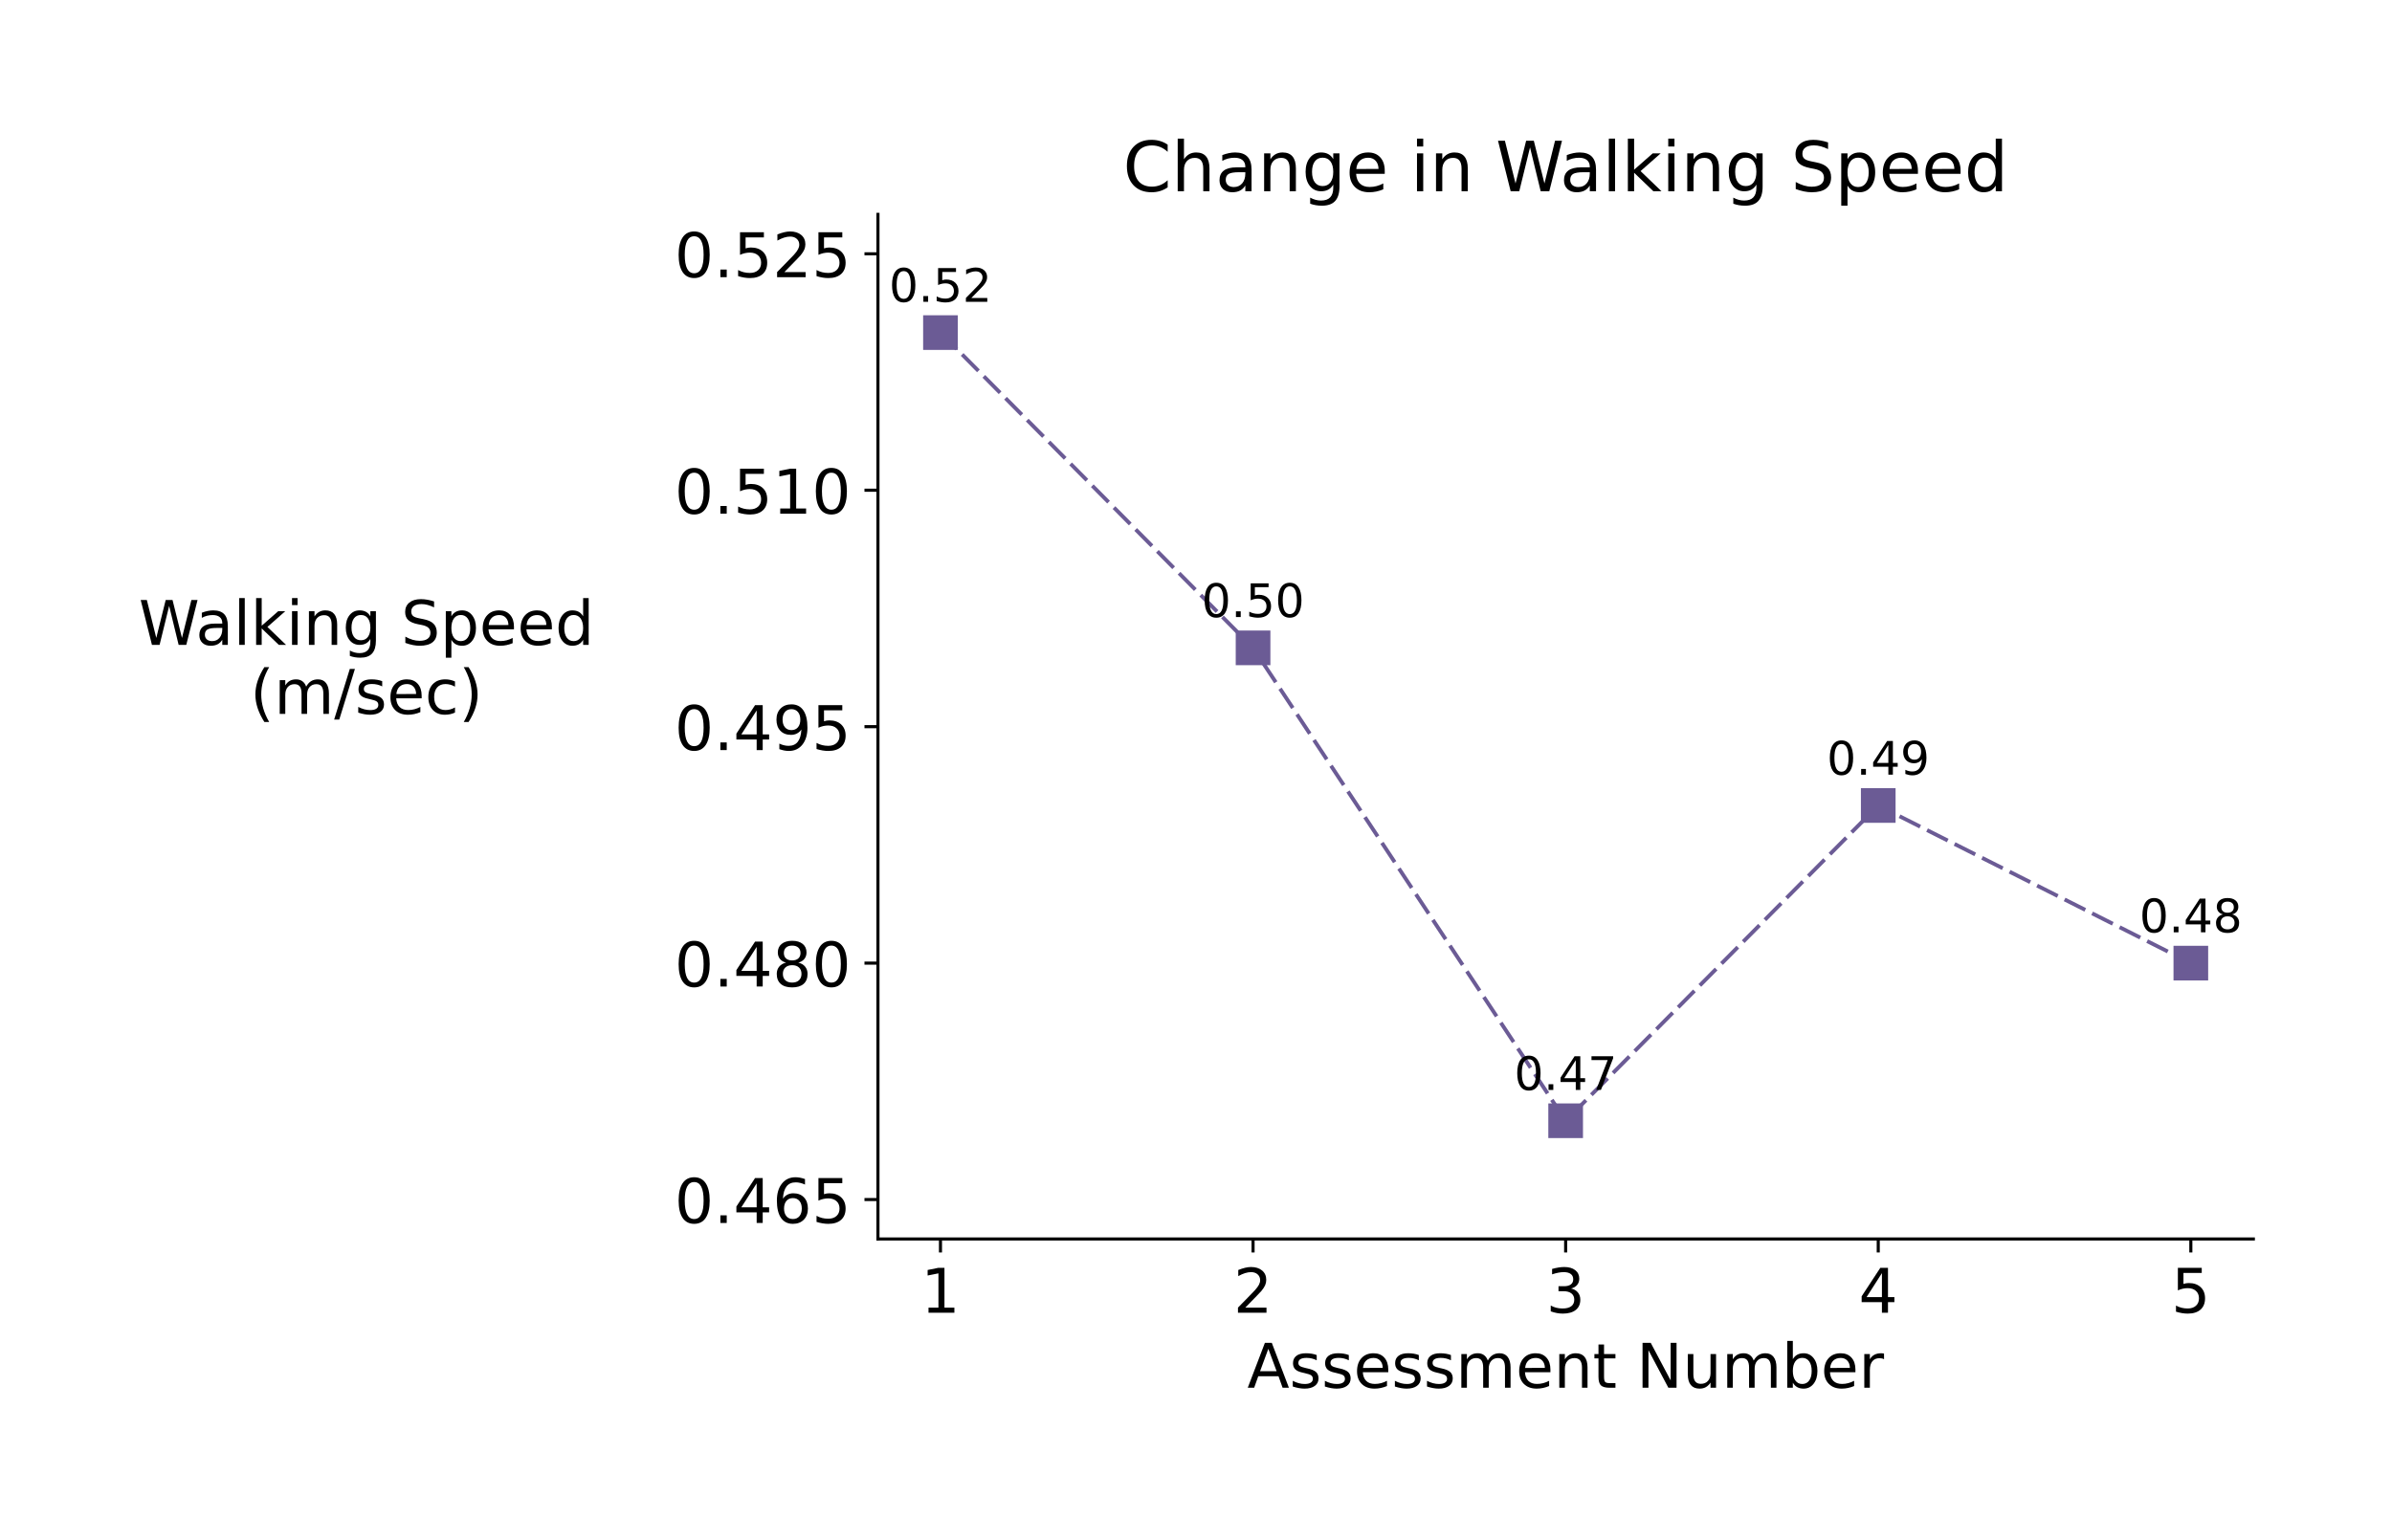
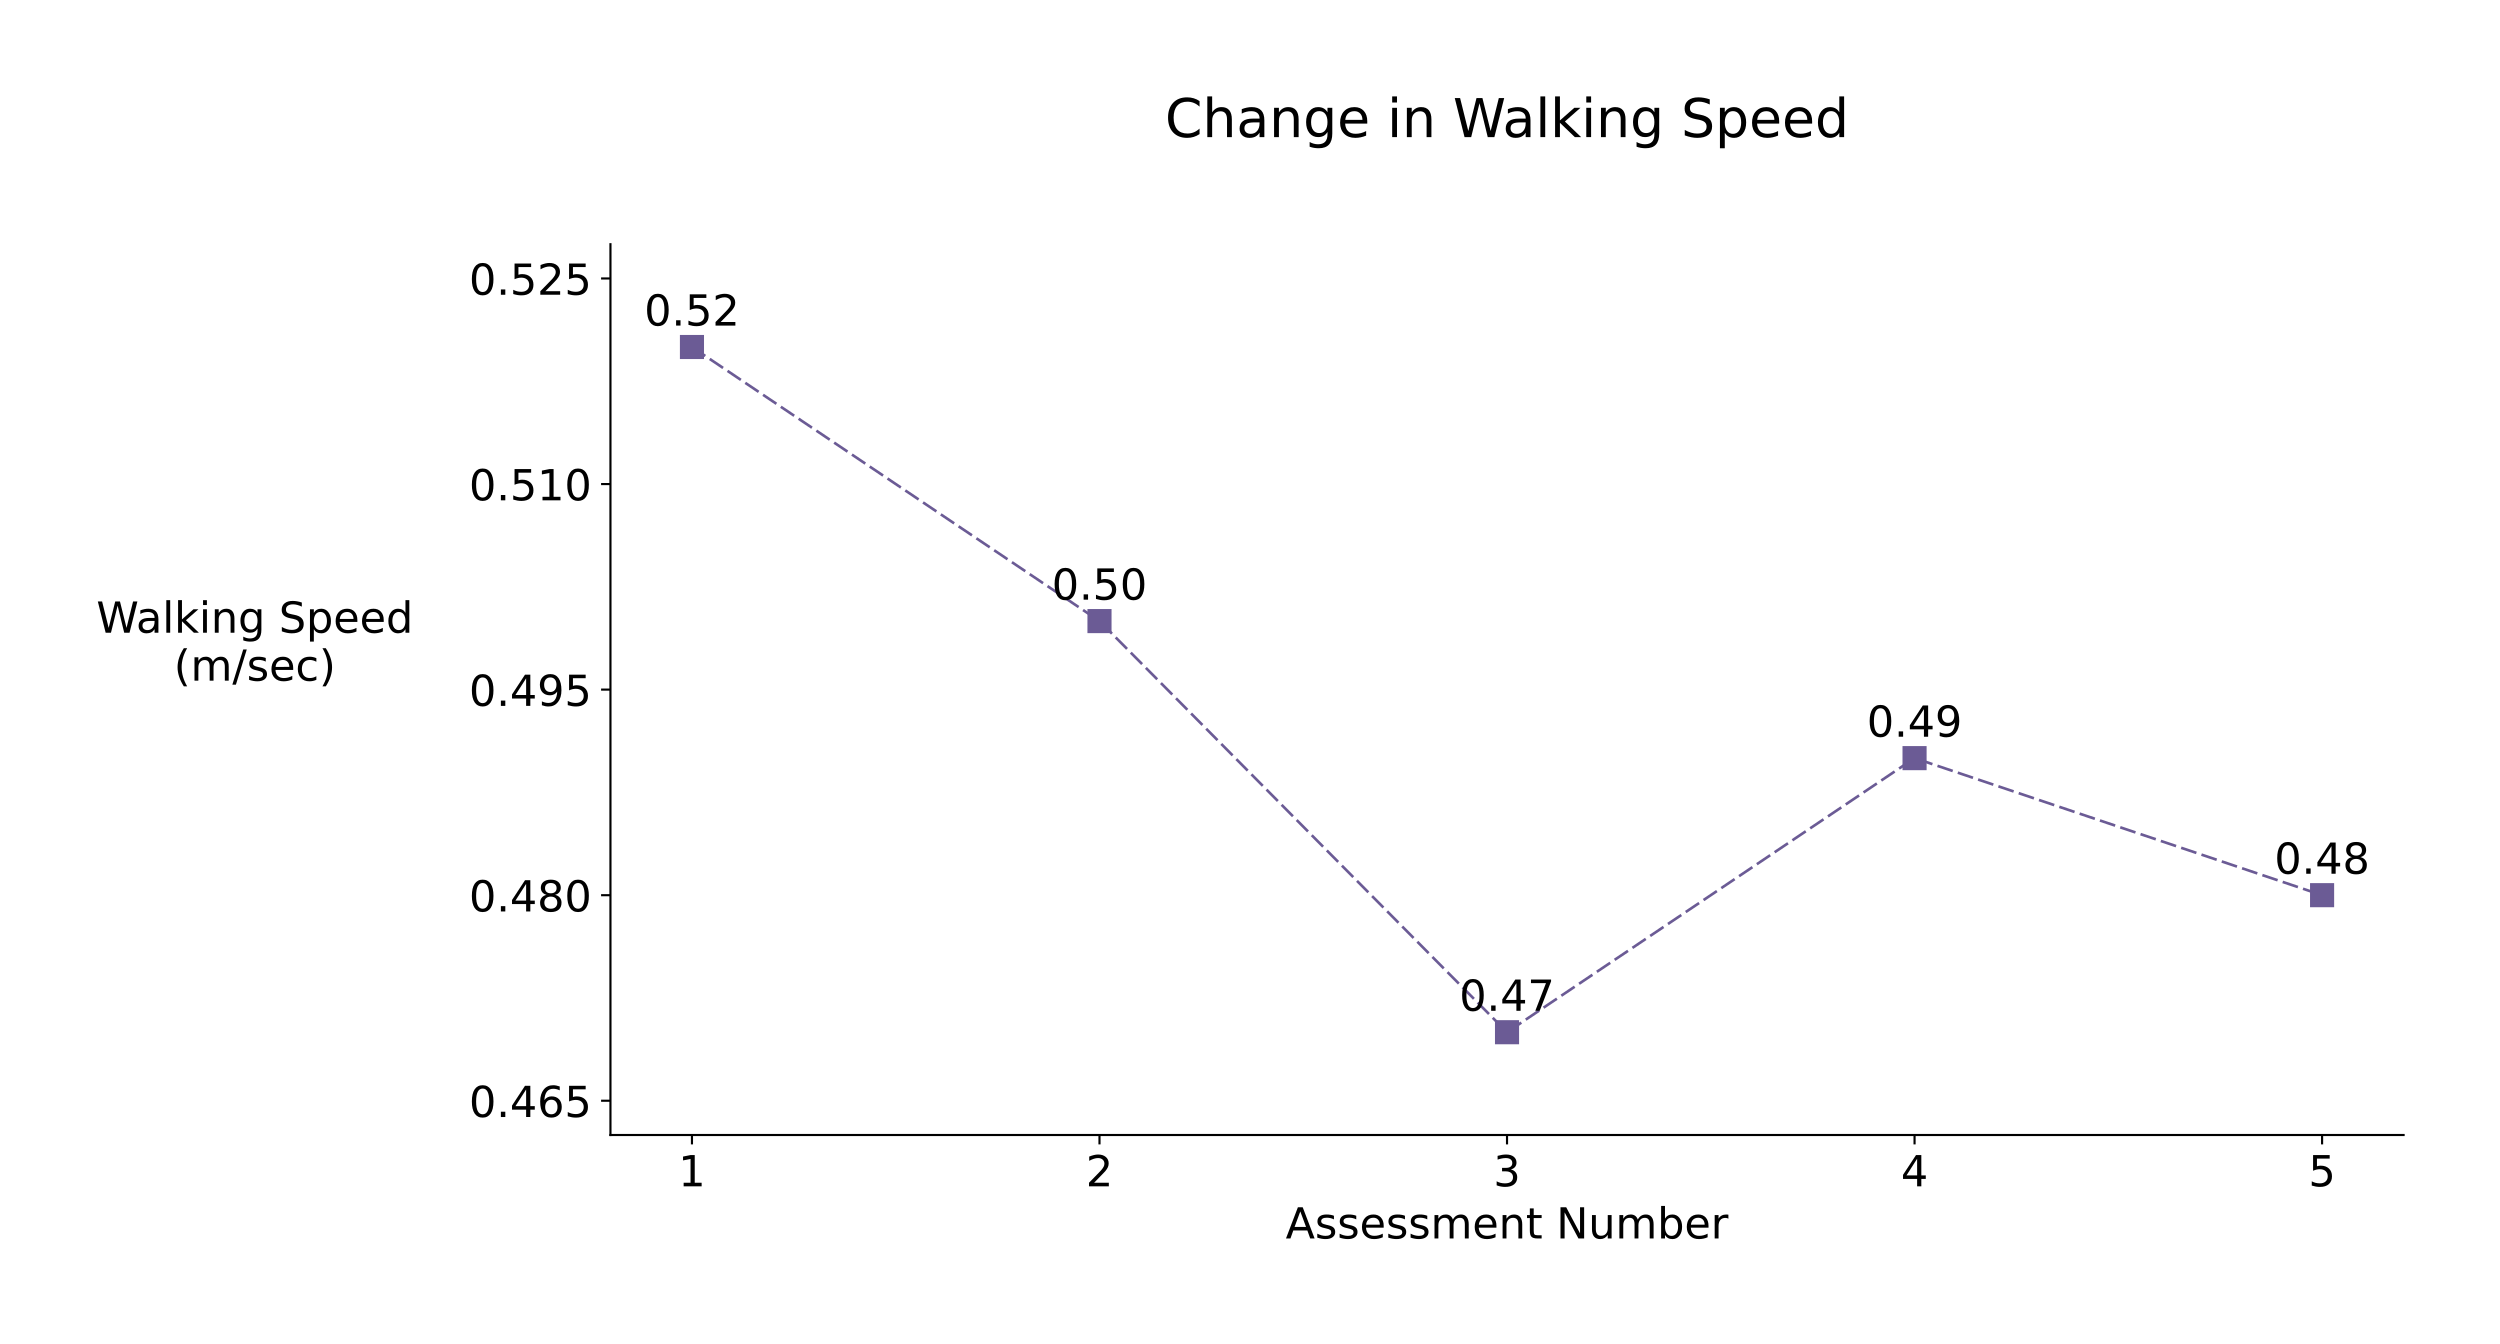
- <svg xmlns="http://www.w3.org/2000/svg" xmlns:xlink="http://www.w3.org/1999/xlink" width="621.077pt" height="399.759pt" viewBox="0 0 621.077 399.759" version="1.1">
+ <svg xmlns="http://www.w3.org/2000/svg" xmlns:xlink="http://www.w3.org/1999/xlink" width="933.558pt" height="501.807pt" viewBox="0 0 933.558 501.807" version="1.1">
  <defs>
    <style type="text/css">*{stroke-linejoin: round; stroke-linecap: butt}</style>
  </defs>
  <g id="figure_1">
    <g id="patch_1">
-       <path d="M -0 399.759  L 621.077 399.759  L 621.077 0  L -0 0  L -0 399.759  z " style="fill: none" />
+       <path d="M 0 501.807  L 933.558 501.807  L 933.558 -0  L 0 -0  L 0 501.807  z " style="fill: none" />
    </g>
    <g id="axes_1">
      <g id="patch_2">
-         <path d="M 227.958 321.789  L 585.077 321.789  L 585.077 55.677  L 227.958 55.677  L 227.958 321.789  z " style="fill: none" />
+         <path d="M 227.958 423.837  L 897.558 423.837  L 897.558 91.197  L 227.958 91.197  L 227.958 423.837  z " style="fill: none" />
      </g>
      <g id="matplotlib.axis_1">
        <g id="xtick_1">
          <g id="line2d_1">
            <defs>
-               <path id="mf18d18cca6" d="M 0 0  L 0 3.5  " style="stroke: #000000; stroke-width: 0.8" />
-             </defs>
-             <g>
-               <use xlink:href="#mf18d18cca6" x="244.19" y="321.789" style="stroke: #000000; stroke-width: 0.8" />
+               <path id="m9f3b0f07a7" d="M 0 0  L 0 3.5  " style="stroke: #000000; stroke-width: 0.8" />
+             </defs>
+             <g>
+               <use xlink:href="#m9f3b0f07a7" x="258.394" y="423.837" style="stroke: #000000; stroke-width: 0.8" />
            </g>
          </g>
          <g id="text_1">
-             <g transform="translate(239.1002 340.9467) scale(0.16 -0.16)">
+             <g transform="translate(253.3039 442.9944) scale(0.16 -0.16)">
              <defs>
                <path id="DejaVuSans-31" d="M 794 531  L 1825 531  L 1825 4091  L 703 3866  L 703 4441  L 1819 4666  L 2450 4666  L 2450 531  L 3481 531  L 3481 0  L 794 0  L 794 531  z " transform="scale(0.015625)" />
              </defs>
              <use xlink:href="#DejaVuSans-31" />
            </g>
          </g>
        </g>
        <g id="xtick_2">
          <g id="line2d_2">
            <g>
-               <use xlink:href="#mf18d18cca6" x="325.354" y="321.789" style="stroke: #000000; stroke-width: 0.8" />
+               <use xlink:href="#m9f3b0f07a7" x="410.576" y="423.837" style="stroke: #000000; stroke-width: 0.8" />
            </g>
          </g>
          <g id="text_2">
-             <g transform="translate(320.2639 340.9467) scale(0.16 -0.16)">
+             <g transform="translate(405.4857 442.9944) scale(0.16 -0.16)">
              <defs>
                <path id="DejaVuSans-32" d="M 1228 531  L 3431 531  L 3431 0  L 469 0  L 469 531  Q 828 903 1448 1529  Q 2069 2156 2228 2338  Q 2531 2678 2651 2914  Q 2772 3150 2772 3378  Q 2772 3750 2511 3984  Q 2250 4219 1831 4219  Q 1534 4219 1204 4116  Q 875 4013 500 3803  L 500 4441  Q 881 4594 1212 4672  Q 1544 4750 1819 4750  Q 2544 4750 2975 4387  Q 3406 4025 3406 3419  Q 3406 3131 3298 2873  Q 3191 2616 2906 2266  Q 2828 2175 2409 1742  Q 1991 1309 1228 531  z " transform="scale(0.015625)" />
              </defs>
              <use xlink:href="#DejaVuSans-32" />
            </g>
          </g>
        </g>
        <g id="xtick_3">
          <g id="line2d_3">
            <g>
-               <use xlink:href="#mf18d18cca6" x="406.517" y="321.789" style="stroke: #000000; stroke-width: 0.8" />
+               <use xlink:href="#m9f3b0f07a7" x="562.758" y="423.837" style="stroke: #000000; stroke-width: 0.8" />
            </g>
          </g>
          <g id="text_3">
-             <g transform="translate(401.4275 340.9467) scale(0.16 -0.16)">
+             <g transform="translate(557.6675 442.9944) scale(0.16 -0.16)">
              <defs>
                <path id="DejaVuSans-33" d="M 2597 2516  Q 3050 2419 3304 2112  Q 3559 1806 3559 1356  Q 3559 666 3084 287  Q 2609 -91 1734 -91  Q 1441 -91 1130 -33  Q 819 25 488 141  L 488 750  Q 750 597 1062 519  Q 1375 441 1716 441  Q 2309 441 2620 675  Q 2931 909 2931 1356  Q 2931 1769 2642 2001  Q 2353 2234 1838 2234  L 1294 2234  L 1294 2753  L 1863 2753  Q 2328 2753 2575 2939  Q 2822 3125 2822 3475  Q 2822 3834 2567 4026  Q 2313 4219 1838 4219  Q 1578 4219 1281 4162  Q 984 4106 628 3988  L 628 4550  Q 988 4650 1302 4700  Q 1616 4750 1894 4750  Q 2613 4750 3031 4423  Q 3450 4097 3450 3541  Q 3450 3153 3228 2886  Q 3006 2619 2597 2516  z " transform="scale(0.015625)" />
              </defs>
              <use xlink:href="#DejaVuSans-33" />
            </g>
          </g>
        </g>
        <g id="xtick_4">
          <g id="line2d_4">
            <g>
-               <use xlink:href="#mf18d18cca6" x="487.681" y="321.789" style="stroke: #000000; stroke-width: 0.8" />
+               <use xlink:href="#m9f3b0f07a7" x="714.939" y="423.837" style="stroke: #000000; stroke-width: 0.8" />
            </g>
          </g>
          <g id="text_4">
-             <g transform="translate(482.5911 340.9467) scale(0.16 -0.16)">
+             <g transform="translate(709.8493 442.9944) scale(0.16 -0.16)">
              <defs>
                <path id="DejaVuSans-34" d="M 2419 4116  L 825 1625  L 2419 1625  L 2419 4116  z M 2253 4666  L 3047 4666  L 3047 1625  L 3713 1625  L 3713 1100  L 3047 1100  L 3047 0  L 2419 0  L 2419 1100  L 313 1100  L 313 1709  L 2253 4666  z " transform="scale(0.015625)" />
              </defs>
              <use xlink:href="#DejaVuSans-34" />
            </g>
          </g>
        </g>
        <g id="xtick_5">
          <g id="line2d_5">
            <g>
-               <use xlink:href="#mf18d18cca6" x="568.845" y="321.789" style="stroke: #000000; stroke-width: 0.8" />
+               <use xlink:href="#m9f3b0f07a7" x="867.121" y="423.837" style="stroke: #000000; stroke-width: 0.8" />
            </g>
          </g>
          <g id="text_5">
-             <g transform="translate(563.7548 340.9467) scale(0.16 -0.16)">
+             <g transform="translate(862.0311 442.9944) scale(0.16 -0.16)">
              <defs>
                <path id="DejaVuSans-35" d="M 691 4666  L 3169 4666  L 3169 4134  L 1269 4134  L 1269 2991  Q 1406 3038 1543 3061  Q 1681 3084 1819 3084  Q 2600 3084 3056 2656  Q 3513 2228 3513 1497  Q 3513 744 3044 326  Q 2575 -91 1722 -91  Q 1428 -91 1123 -41  Q 819 9 494 109  L 494 744  Q 775 591 1075 516  Q 1375 441 1709 441  Q 2250 441 2565 725  Q 2881 1009 2881 1497  Q 2881 1984 2565 2268  Q 2250 2553 1709 2553  Q 1456 2553 1204 2497  Q 953 2441 691 2322  L 691 4666  z " transform="scale(0.015625)" />
              </defs>
              <use xlink:href="#DejaVuSans-35" />
            </g>
          </g>
        </g>
        <g id="text_6">
-           <g transform="translate(323.8512 360.4317) scale(0.16 -0.16)">
+           <g transform="translate(480.0913 462.4794) scale(0.16 -0.16)">
            <defs>
              <path id="DejaVuSans-41" d="M 2188 4044  L 1331 1722  L 3047 1722  L 2188 4044  z M 1831 4666  L 2547 4666  L 4325 0  L 3669 0  L 3244 1197  L 1141 1197  L 716 0  L 50 0  L 1831 4666  z " transform="scale(0.015625)" />
              <path id="DejaVuSans-73" d="M 2834 3397  L 2834 2853  Q 2591 2978 2328 3040  Q 2066 3103 1784 3103  Q 1356 3103 1142 2972  Q 928 2841 928 2578  Q 928 2378 1081 2264  Q 1234 2150 1697 2047  L 1894 2003  Q 2506 1872 2764 1633  Q 3022 1394 3022 966  Q 3022 478 2636 193  Q 2250 -91 1575 -91  Q 1294 -91 989 -36  Q 684 19 347 128  L 347 722  Q 666 556 975 473  Q 1284 391 1588 391  Q 1994 391 2212 530  Q 2431 669 2431 922  Q 2431 1156 2273 1281  Q 2116 1406 1581 1522  L 1381 1569  Q 847 1681 609 1914  Q 372 2147 372 2553  Q 372 3047 722 3315  Q 1072 3584 1716 3584  Q 2034 3584 2315 3537  Q 2597 3491 2834 3397  z " transform="scale(0.015625)" />
              <path id="DejaVuSans-65" d="M 3597 1894  L 3597 1613  L 953 1613  Q 991 1019 1311 708  Q 1631 397 2203 397  Q 2534 397 2845 478  Q 3156 559 3463 722  L 3463 178  Q 3153 47 2828 -22  Q 2503 -91 2169 -91  Q 1331 -91 842 396  Q 353 884 353 1716  Q 353 2575 817 3079  Q 1281 3584 2069 3584  Q 2775 3584 3186 3129  Q 3597 2675 3597 1894  z M 3022 2063  Q 3016 2534 2758 2815  Q 2500 3097 2075 3097  Q 1594 3097 1305 2825  Q 1016 2553 972 2059  L 3022 2063  z " transform="scale(0.015625)" />
              <path id="DejaVuSans-6d" d="M 3328 2828  Q 3544 3216 3844 3400  Q 4144 3584 4550 3584  Q 5097 3584 5394 3201  Q 5691 2819 5691 2113  L 5691 0  L 5113 0  L 5113 2094  Q 5113 2597 4934 2840  Q 4756 3084 4391 3084  Q 3944 3084 3684 2787  Q 3425 2491 3425 1978  L 3425 0  L 2847 0  L 2847 2094  Q 2847 2600 2669 2842  Q 2491 3084 2119 3084  Q 1678 3084 1418 2786  Q 1159 2488 1159 1978  L 1159 0  L 581 0  L 581 3500  L 1159 3500  L 1159 2956  Q 1356 3278 1631 3431  Q 1906 3584 2284 3584  Q 2666 3584 2933 3390  Q 3200 3197 3328 2828  z " transform="scale(0.015625)" />
              <path id="DejaVuSans-6e" d="M 3513 2113  L 3513 0  L 2938 0  L 2938 2094  Q 2938 2591 2744 2837  Q 2550 3084 2163 3084  Q 1697 3084 1428 2787  Q 1159 2491 1159 1978  L 1159 0  L 581 0  L 581 3500  L 1159 3500  L 1159 2956  Q 1366 3272 1645 3428  Q 1925 3584 2291 3584  Q 2894 3584 3203 3211  Q 3513 2838 3513 2113  z " transform="scale(0.015625)" />
              <path id="DejaVuSans-74" d="M 1172 4494  L 1172 3500  L 2356 3500  L 2356 3053  L 1172 3053  L 1172 1153  Q 1172 725 1289 603  Q 1406 481 1766 481  L 2356 481  L 2356 0  L 1766 0  Q 1100 0 847 248  Q 594 497 594 1153  L 594 3053  L 172 3053  L 172 3500  L 594 3500  L 594 4494  L 1172 4494  z " transform="scale(0.015625)" />
              <path id="DejaVuSans-20" transform="scale(0.015625)" />
              <path id="DejaVuSans-4e" d="M 628 4666  L 1478 4666  L 3547 763  L 3547 4666  L 4159 4666  L 4159 0  L 3309 0  L 1241 3903  L 1241 0  L 628 0  L 628 4666  z " transform="scale(0.015625)" />
              <path id="DejaVuSans-75" d="M 544 1381  L 544 3500  L 1119 3500  L 1119 1403  Q 1119 906 1312 657  Q 1506 409 1894 409  Q 2359 409 2629 706  Q 2900 1003 2900 1516  L 2900 3500  L 3475 3500  L 3475 0  L 2900 0  L 2900 538  Q 2691 219 2414 64  Q 2138 -91 1772 -91  Q 1169 -91 856 284  Q 544 659 544 1381  z M 1991 3584  L 1991 3584  z " transform="scale(0.015625)" />
              <path id="DejaVuSans-62" d="M 3116 1747  Q 3116 2381 2855 2742  Q 2594 3103 2138 3103  Q 1681 3103 1420 2742  Q 1159 2381 1159 1747  Q 1159 1113 1420 752  Q 1681 391 2138 391  Q 2594 391 2855 752  Q 3116 1113 3116 1747  z M 1159 2969  Q 1341 3281 1617 3432  Q 1894 3584 2278 3584  Q 2916 3584 3314 3078  Q 3713 2572 3713 1747  Q 3713 922 3314 415  Q 2916 -91 2278 -91  Q 1894 -91 1617 61  Q 1341 213 1159 525  L 1159 0  L 581 0  L 581 4863  L 1159 4863  L 1159 2969  z " transform="scale(0.015625)" />
              <path id="DejaVuSans-72" d="M 2631 2963  Q 2534 3019 2420 3045  Q 2306 3072 2169 3072  Q 1681 3072 1420 2755  Q 1159 2438 1159 1844  L 1159 0  L 581 0  L 581 3500  L 1159 3500  L 1159 2956  Q 1341 3275 1631 3429  Q 1922 3584 2338 3584  Q 2397 3584 2469 3576  Q 2541 3569 2628 3553  L 2631 2963  z " transform="scale(0.015625)" />
            </defs>
            <use xlink:href="#DejaVuSans-41" />
            <use xlink:href="#DejaVuSans-73" x="68.408" />
            <use xlink:href="#DejaVuSans-73" x="120.508" />
            <use xlink:href="#DejaVuSans-65" x="172.607" />
            <use xlink:href="#DejaVuSans-73" x="234.131" />
            <use xlink:href="#DejaVuSans-73" x="286.23" />
            <use xlink:href="#DejaVuSans-6d" x="338.33" />
            <use xlink:href="#DejaVuSans-65" x="435.742" />
            <use xlink:href="#DejaVuSans-6e" x="497.266" />
            <use xlink:href="#DejaVuSans-74" x="560.645" />
            <use xlink:href="#DejaVuSans-20" x="599.854" />
            <use xlink:href="#DejaVuSans-4e" x="631.641" />
            <use xlink:href="#DejaVuSans-75" x="706.445" />
            <use xlink:href="#DejaVuSans-6d" x="769.824" />
            <use xlink:href="#DejaVuSans-62" x="867.236" />
            <use xlink:href="#DejaVuSans-65" x="930.713" />
            <use xlink:href="#DejaVuSans-72" x="992.236" />
          </g>
        </g>
      </g>
      <g id="matplotlib.axis_2">
        <g id="ytick_1">
          <g id="line2d_6">
            <defs>
-               <path id="mb45d5532ef" d="M 0 0  L -3.5 0  " style="stroke: #000000; stroke-width: 0.8" />
-             </defs>
-             <g>
-               <use xlink:href="#mb45d5532ef" x="227.958" y="311.554" style="stroke: #000000; stroke-width: 0.8" />
+               <path id="m9873b8857b" d="M 0 0  L -3.5 0  " style="stroke: #000000; stroke-width: 0.8" />
+             </defs>
+             <g>
+               <use xlink:href="#m9873b8857b" x="227.958" y="411.043" style="stroke: #000000; stroke-width: 0.8" />
            </g>
          </g>
          <g id="text_7">
-             <g transform="translate(175.1525 317.6329) scale(0.16 -0.16)">
+             <g transform="translate(175.1525 417.1218) scale(0.16 -0.16)">
              <defs>
                <path id="DejaVuSans-30" d="M 2034 4250  Q 1547 4250 1301 3770  Q 1056 3291 1056 2328  Q 1056 1369 1301 889  Q 1547 409 2034 409  Q 2525 409 2770 889  Q 3016 1369 3016 2328  Q 3016 3291 2770 3770  Q 2525 4250 2034 4250  z M 2034 4750  Q 2819 4750 3233 4129  Q 3647 3509 3647 2328  Q 3647 1150 3233 529  Q 2819 -91 2034 -91  Q 1250 -91 836 529  Q 422 1150 422 2328  Q 422 3509 836 4129  Q 1250 4750 2034 4750  z " transform="scale(0.015625)" />
                <path id="DejaVuSans-2e" d="M 684 794  L 1344 794  L 1344 0  L 684 0  L 684 794  z " transform="scale(0.015625)" />
                <path id="DejaVuSans-36" d="M 2113 2584  Q 1688 2584 1439 2293  Q 1191 2003 1191 1497  Q 1191 994 1439 701  Q 1688 409 2113 409  Q 2538 409 2786 701  Q 3034 994 3034 1497  Q 3034 2003 2786 2293  Q 2538 2584 2113 2584  z M 3366 4563  L 3366 3988  Q 3128 4100 2886 4159  Q 2644 4219 2406 4219  Q 1781 4219 1451 3797  Q 1122 3375 1075 2522  Q 1259 2794 1537 2939  Q 1816 3084 2150 3084  Q 2853 3084 3261 2657  Q 3669 2231 3669 1497  Q 3669 778 3244 343  Q 2819 -91 2113 -91  Q 1303 -91 875 529  Q 447 1150 447 2328  Q 447 3434 972 4092  Q 1497 4750 2381 4750  Q 2619 4750 2861 4703  Q 3103 4656 3366 4563  z " transform="scale(0.015625)" />
              </defs>
              <use xlink:href="#DejaVuSans-30" />
              <use xlink:href="#DejaVuSans-2e" x="63.623" />
              <use xlink:href="#DejaVuSans-34" x="95.41" />
              <use xlink:href="#DejaVuSans-36" x="159.033" />
              <use xlink:href="#DejaVuSans-35" x="222.656" />
            </g>
          </g>
        </g>
        <g id="ytick_2">
          <g id="line2d_7">
            <g>
-               <use xlink:href="#mb45d5532ef" x="227.958" y="250.144" style="stroke: #000000; stroke-width: 0.8" />
+               <use xlink:href="#m9873b8857b" x="227.958" y="334.28" style="stroke: #000000; stroke-width: 0.8" />
            </g>
          </g>
          <g id="text_8">
-             <g transform="translate(175.1525 256.2224) scale(0.16 -0.16)">
+             <g transform="translate(175.1525 340.3587) scale(0.16 -0.16)">
              <defs>
                <path id="DejaVuSans-38" d="M 2034 2216  Q 1584 2216 1326 1975  Q 1069 1734 1069 1313  Q 1069 891 1326 650  Q 1584 409 2034 409  Q 2484 409 2743 651  Q 3003 894 3003 1313  Q 3003 1734 2745 1975  Q 2488 2216 2034 2216  z M 1403 2484  Q 997 2584 770 2862  Q 544 3141 544 3541  Q 544 4100 942 4425  Q 1341 4750 2034 4750  Q 2731 4750 3128 4425  Q 3525 4100 3525 3541  Q 3525 3141 3298 2862  Q 3072 2584 2669 2484  Q 3125 2378 3379 2068  Q 3634 1759 3634 1313  Q 3634 634 3220 271  Q 2806 -91 2034 -91  Q 1263 -91 848 271  Q 434 634 434 1313  Q 434 1759 690 2068  Q 947 2378 1403 2484  z M 1172 3481  Q 1172 3119 1398 2916  Q 1625 2713 2034 2713  Q 2441 2713 2670 2916  Q 2900 3119 2900 3481  Q 2900 3844 2670 4047  Q 2441 4250 2034 4250  Q 1625 4250 1398 4047  Q 1172 3844 1172 3481  z " transform="scale(0.015625)" />
              </defs>
              <use xlink:href="#DejaVuSans-30" />
              <use xlink:href="#DejaVuSans-2e" x="63.623" />
              <use xlink:href="#DejaVuSans-34" x="95.41" />
              <use xlink:href="#DejaVuSans-38" x="159.033" />
              <use xlink:href="#DejaVuSans-30" x="222.656" />
            </g>
          </g>
        </g>
        <g id="ytick_3">
          <g id="line2d_8">
            <g>
-               <use xlink:href="#mb45d5532ef" x="227.958" y="188.733" style="stroke: #000000; stroke-width: 0.8" />
+               <use xlink:href="#m9873b8857b" x="227.958" y="257.517" style="stroke: #000000; stroke-width: 0.8" />
            </g>
          </g>
          <g id="text_9">
-             <g transform="translate(175.1525 194.8119) scale(0.16 -0.16)">
+             <g transform="translate(175.1525 263.5956) scale(0.16 -0.16)">
              <defs>
                <path id="DejaVuSans-39" d="M 703 97  L 703 672  Q 941 559 1184 500  Q 1428 441 1663 441  Q 2288 441 2617 861  Q 2947 1281 2994 2138  Q 2813 1869 2534 1725  Q 2256 1581 1919 1581  Q 1219 1581 811 2004  Q 403 2428 403 3163  Q 403 3881 828 4315  Q 1253 4750 1959 4750  Q 2769 4750 3195 4129  Q 3622 3509 3622 2328  Q 3622 1225 3098 567  Q 2575 -91 1691 -91  Q 1453 -91 1209 -44  Q 966 3 703 97  z M 1959 2075  Q 2384 2075 2632 2365  Q 2881 2656 2881 3163  Q 2881 3666 2632 3958  Q 2384 4250 1959 4250  Q 1534 4250 1286 3958  Q 1038 3666 1038 3163  Q 1038 2656 1286 2365  Q 1534 2075 1959 2075  z " transform="scale(0.015625)" />
              </defs>
              <use xlink:href="#DejaVuSans-30" />
              <use xlink:href="#DejaVuSans-2e" x="63.623" />
              <use xlink:href="#DejaVuSans-34" x="95.41" />
              <use xlink:href="#DejaVuSans-39" x="159.033" />
              <use xlink:href="#DejaVuSans-35" x="222.656" />
            </g>
          </g>
        </g>
        <g id="ytick_4">
          <g id="line2d_9">
            <g>
-               <use xlink:href="#mb45d5532ef" x="227.958" y="127.323" style="stroke: #000000; stroke-width: 0.8" />
+               <use xlink:href="#m9873b8857b" x="227.958" y="180.754" style="stroke: #000000; stroke-width: 0.8" />
            </g>
          </g>
          <g id="text_10">
-             <g transform="translate(175.1525 133.4015) scale(0.16 -0.16)">
+             <g transform="translate(175.1525 186.8325) scale(0.16 -0.16)">
              <use xlink:href="#DejaVuSans-30" />
              <use xlink:href="#DejaVuSans-2e" x="63.623" />
              <use xlink:href="#DejaVuSans-35" x="95.41" />
              <use xlink:href="#DejaVuSans-31" x="159.033" />
              <use xlink:href="#DejaVuSans-30" x="222.656" />
            </g>
          </g>
        </g>
        <g id="ytick_5">
          <g id="line2d_10">
            <g>
-               <use xlink:href="#mb45d5532ef" x="227.958" y="65.912" style="stroke: #000000; stroke-width: 0.8" />
+               <use xlink:href="#m9873b8857b" x="227.958" y="103.991" style="stroke: #000000; stroke-width: 0.8" />
            </g>
          </g>
          <g id="text_11">
-             <g transform="translate(175.1525 71.99101) scale(0.16 -0.16)">
+             <g transform="translate(175.1525 110.0695) scale(0.16 -0.16)">
              <use xlink:href="#DejaVuSans-30" />
              <use xlink:href="#DejaVuSans-2e" x="63.623" />
              <use xlink:href="#DejaVuSans-35" x="95.41" />
              <use xlink:href="#DejaVuSans-32" x="159.033" />
              <use xlink:href="#DejaVuSans-35" x="222.656" />
            </g>
          </g>
        </g>
        <g id="text_12">
-           <g transform="translate(36 167.4892) scale(0.16 -0.16)">
+           <g transform="translate(36 236.2729) scale(0.16 -0.16)">
            <defs>
              <path id="DejaVuSans-57" d="M 213 4666  L 850 4666  L 1831 722  L 2809 4666  L 3519 4666  L 4500 722  L 5478 4666  L 6119 4666  L 4947 0  L 4153 0  L 3169 4050  L 2175 0  L 1381 0  L 213 4666  z " transform="scale(0.015625)" />
              <path id="DejaVuSans-61" d="M 2194 1759  Q 1497 1759 1228 1600  Q 959 1441 959 1056  Q 959 750 1161 570  Q 1363 391 1709 391  Q 2188 391 2477 730  Q 2766 1069 2766 1631  L 2766 1759  L 2194 1759  z M 3341 1997  L 3341 0  L 2766 0  L 2766 531  Q 2569 213 2275 61  Q 1981 -91 1556 -91  Q 1019 -91 701 211  Q 384 513 384 1019  Q 384 1609 779 1909  Q 1175 2209 1959 2209  L 2766 2209  L 2766 2266  Q 2766 2663 2505 2880  Q 2244 3097 1772 3097  Q 1472 3097 1187 3025  Q 903 2953 641 2809  L 641 3341  Q 956 3463 1253 3523  Q 1550 3584 1831 3584  Q 2591 3584 2966 3190  Q 3341 2797 3341 1997  z " transform="scale(0.015625)" />
              <path id="DejaVuSans-6c" d="M 603 4863  L 1178 4863  L 1178 0  L 603 0  L 603 4863  z " transform="scale(0.015625)" />
              <path id="DejaVuSans-6b" d="M 581 4863  L 1159 4863  L 1159 1991  L 2875 3500  L 3609 3500  L 1753 1863  L 3688 0  L 2938 0  L 1159 1709  L 1159 0  L 581 0  L 581 4863  z " transform="scale(0.015625)" />
              <path id="DejaVuSans-69" d="M 603 3500  L 1178 3500  L 1178 0  L 603 0  L 603 3500  z M 603 4863  L 1178 4863  L 1178 4134  L 603 4134  L 603 4863  z " transform="scale(0.015625)" />
              <path id="DejaVuSans-67" d="M 2906 1791  Q 2906 2416 2648 2759  Q 2391 3103 1925 3103  Q 1463 3103 1205 2759  Q 947 2416 947 1791  Q 947 1169 1205 825  Q 1463 481 1925 481  Q 2391 481 2648 825  Q 2906 1169 2906 1791  z M 3481 434  Q 3481 -459 3084 -895  Q 2688 -1331 1869 -1331  Q 1566 -1331 1297 -1286  Q 1028 -1241 775 -1147  L 775 -588  Q 1028 -725 1275 -790  Q 1522 -856 1778 -856  Q 2344 -856 2625 -561  Q 2906 -266 2906 331  L 2906 616  Q 2728 306 2450 153  Q 2172 0 1784 0  Q 1141 0 747 490  Q 353 981 353 1791  Q 353 2603 747 3093  Q 1141 3584 1784 3584  Q 2172 3584 2450 3431  Q 2728 3278 2906 2969  L 2906 3500  L 3481 3500  L 3481 434  z " transform="scale(0.015625)" />
              <path id="DejaVuSans-53" d="M 3425 4513  L 3425 3897  Q 3066 4069 2747 4153  Q 2428 4238 2131 4238  Q 1616 4238 1336 4038  Q 1056 3838 1056 3469  Q 1056 3159 1242 3001  Q 1428 2844 1947 2747  L 2328 2669  Q 3034 2534 3370 2195  Q 3706 1856 3706 1288  Q 3706 609 3251 259  Q 2797 -91 1919 -91  Q 1588 -91 1214 -16  Q 841 59 441 206  L 441 856  Q 825 641 1194 531  Q 1563 422 1919 422  Q 2459 422 2753 634  Q 3047 847 3047 1241  Q 3047 1584 2836 1778  Q 2625 1972 2144 2069  L 1759 2144  Q 1053 2284 737 2584  Q 422 2884 422 3419  Q 422 4038 858 4394  Q 1294 4750 2059 4750  Q 2388 4750 2728 4690  Q 3069 4631 3425 4513  z " transform="scale(0.015625)" />
              <path id="DejaVuSans-70" d="M 1159 525  L 1159 -1331  L 581 -1331  L 581 3500  L 1159 3500  L 1159 2969  Q 1341 3281 1617 3432  Q 1894 3584 2278 3584  Q 2916 3584 3314 3078  Q 3713 2572 3713 1747  Q 3713 922 3314 415  Q 2916 -91 2278 -91  Q 1894 -91 1617 61  Q 1341 213 1159 525  z M 3116 1747  Q 3116 2381 2855 2742  Q 2594 3103 2138 3103  Q 1681 3103 1420 2742  Q 1159 2381 1159 1747  Q 1159 1113 1420 752  Q 1681 391 2138 391  Q 2594 391 2855 752  Q 3116 1113 3116 1747  z " transform="scale(0.015625)" />
              <path id="DejaVuSans-64" d="M 2906 2969  L 2906 4863  L 3481 4863  L 3481 0  L 2906 0  L 2906 525  Q 2725 213 2448 61  Q 2172 -91 1784 -91  Q 1150 -91 751 415  Q 353 922 353 1747  Q 353 2572 751 3078  Q 1150 3584 1784 3584  Q 2172 3584 2448 3432  Q 2725 3281 2906 2969  z M 947 1747  Q 947 1113 1208 752  Q 1469 391 1925 391  Q 2381 391 2643 752  Q 2906 1113 2906 1747  Q 2906 2381 2643 2742  Q 2381 3103 1925 3103  Q 1469 3103 1208 2742  Q 947 2381 947 1747  z " transform="scale(0.015625)" />
            </defs>
            <use xlink:href="#DejaVuSans-57" />
            <use xlink:href="#DejaVuSans-61" x="92.502" />
            <use xlink:href="#DejaVuSans-6c" x="153.781" />
            <use xlink:href="#DejaVuSans-6b" x="181.564" />
            <use xlink:href="#DejaVuSans-69" x="239.475" />
            <use xlink:href="#DejaVuSans-6e" x="267.258" />
            <use xlink:href="#DejaVuSans-67" x="330.637" />
            <use xlink:href="#DejaVuSans-20" x="394.113" />
            <use xlink:href="#DejaVuSans-53" x="425.9" />
            <use xlink:href="#DejaVuSans-70" x="489.377" />
            <use xlink:href="#DejaVuSans-65" x="552.854" />
            <use xlink:href="#DejaVuSans-65" x="614.377" />
            <use xlink:href="#DejaVuSans-64" x="675.9" />
          </g>
-           <g transform="translate(64.93375 185.4057) scale(0.16 -0.16)">
+           <g transform="translate(64.93375 254.1894) scale(0.16 -0.16)">
            <defs>
              <path id="DejaVuSans-28" d="M 1984 4856  Q 1566 4138 1362 3434  Q 1159 2731 1159 2009  Q 1159 1288 1364 580  Q 1569 -128 1984 -844  L 1484 -844  Q 1016 -109 783 600  Q 550 1309 550 2009  Q 550 2706 781 3412  Q 1013 4119 1484 4856  L 1984 4856  z " transform="scale(0.015625)" />
              <path id="DejaVuSans-2f" d="M 1625 4666  L 2156 4666  L 531 -594  L 0 -594  L 1625 4666  z " transform="scale(0.015625)" />
              <path id="DejaVuSans-63" d="M 3122 3366  L 3122 2828  Q 2878 2963 2633 3030  Q 2388 3097 2138 3097  Q 1578 3097 1268 2742  Q 959 2388 959 1747  Q 959 1106 1268 751  Q 1578 397 2138 397  Q 2388 397 2633 464  Q 2878 531 3122 666  L 3122 134  Q 2881 22 2623 -34  Q 2366 -91 2075 -91  Q 1284 -91 818 406  Q 353 903 353 1747  Q 353 2603 823 3093  Q 1294 3584 2113 3584  Q 2378 3584 2631 3529  Q 2884 3475 3122 3366  z " transform="scale(0.015625)" />
              <path id="DejaVuSans-29" d="M 513 4856  L 1013 4856  Q 1481 4119 1714 3412  Q 1947 2706 1947 2009  Q 1947 1309 1714 600  Q 1481 -109 1013 -844  L 513 -844  Q 928 -128 1133 580  Q 1338 1288 1338 2009  Q 1338 2731 1133 3434  Q 928 4138 513 4856  z " transform="scale(0.015625)" />
            </defs>
            <use xlink:href="#DejaVuSans-28" />
            <use xlink:href="#DejaVuSans-6d" x="39.014" />
            <use xlink:href="#DejaVuSans-2f" x="136.426" />
            <use xlink:href="#DejaVuSans-73" x="170.117" />
            <use xlink:href="#DejaVuSans-65" x="222.217" />
            <use xlink:href="#DejaVuSans-63" x="283.74" />
            <use xlink:href="#DejaVuSans-29" x="338.721" />
          </g>
        </g>
      </g>
      <g id="line2d_11">
-         <path d="M 244.19 86.382  L 325.354 168.263  L 406.517 291.084  L 487.681 209.203  L 568.845 250.144  " clip-path="url(#pba23942f2e)" style="fill: none; stroke-dasharray: 6,2; stroke-dashoffset: 0; stroke: #6b5b95" />
+         <path d="M 258.394 129.578  L 410.576 231.929  L 562.758 385.455  L 714.939 283.105  L 867.121 334.28  " clip-path="url(#p2e38f9d531)" style="fill: none; stroke-dasharray: 6,2; stroke-dashoffset: 0; stroke: #6b5b95" />
        <defs>
-           <path id="m5114860120" d="M -4 4  L 4 4  L 4 -4  L -4 -4  z " style="stroke: #6b5b95; stroke-linejoin: miter" />
+           <path id="m25ab9431bd" d="M -4 4  L 4 4  L 4 -4  L -4 -4  z " style="stroke: #6b5b95; stroke-linejoin: miter" />
        </defs>
-         <g clip-path="url(#pba23942f2e)">
-           <use xlink:href="#m5114860120" x="244.19" y="86.382" style="fill: #6b5b95; stroke: #6b5b95; stroke-linejoin: miter" />
-           <use xlink:href="#m5114860120" x="325.354" y="168.263" style="fill: #6b5b95; stroke: #6b5b95; stroke-linejoin: miter" />
-           <use xlink:href="#m5114860120" x="406.517" y="291.084" style="fill: #6b5b95; stroke: #6b5b95; stroke-linejoin: miter" />
-           <use xlink:href="#m5114860120" x="487.681" y="209.203" style="fill: #6b5b95; stroke: #6b5b95; stroke-linejoin: miter" />
-           <use xlink:href="#m5114860120" x="568.845" y="250.144" style="fill: #6b5b95; stroke: #6b5b95; stroke-linejoin: miter" />
+         <g clip-path="url(#p2e38f9d531)">
+           <use xlink:href="#m25ab9431bd" x="258.394" y="129.578" style="fill: #6b5b95; stroke: #6b5b95; stroke-linejoin: miter" />
+           <use xlink:href="#m25ab9431bd" x="410.576" y="231.929" style="fill: #6b5b95; stroke: #6b5b95; stroke-linejoin: miter" />
+           <use xlink:href="#m25ab9431bd" x="562.758" y="385.455" style="fill: #6b5b95; stroke: #6b5b95; stroke-linejoin: miter" />
+           <use xlink:href="#m25ab9431bd" x="714.939" y="283.105" style="fill: #6b5b95; stroke: #6b5b95; stroke-linejoin: miter" />
+           <use xlink:href="#m25ab9431bd" x="867.121" y="334.28" style="fill: #6b5b95; stroke: #6b5b95; stroke-linejoin: miter" />
        </g>
      </g>
      <g id="patch_3">
-         <path d="M 227.958 321.789  L 227.958 55.677  " style="fill: none; stroke: #000000; stroke-width: 0.8; stroke-linejoin: miter; stroke-linecap: square" />
+         <path d="M 227.958 423.837  L 227.958 91.197  " style="fill: none; stroke: #000000; stroke-width: 0.8; stroke-linejoin: miter; stroke-linecap: square" />
      </g>
      <g id="patch_4">
-         <path d="M 227.958 321.789  L 585.077 321.789  " style="fill: none; stroke: #000000; stroke-width: 0.8; stroke-linejoin: miter; stroke-linecap: square" />
+         <path d="M 227.958 423.837  L 897.558 423.837  " style="fill: none; stroke: #000000; stroke-width: 0.8; stroke-linejoin: miter; stroke-linecap: square" />
      </g>
      <g id="text_13">
-         <g transform="translate(230.8309 78.38242) scale(0.12 -0.12)">
+         <g transform="translate(240.5814 121.5784) scale(0.16 -0.16)">
          <use xlink:href="#DejaVuSans-30" />
          <use xlink:href="#DejaVuSans-2e" x="63.623" />
          <use xlink:href="#DejaVuSans-35" x="95.41" />
          <use xlink:href="#DejaVuSans-32" x="159.033" />
        </g>
      </g>
      <g id="text_14">
-         <g transform="translate(311.9945 160.263) scale(0.12 -0.12)">
+         <g transform="translate(392.7632 223.9292) scale(0.16 -0.16)">
          <use xlink:href="#DejaVuSans-30" />
          <use xlink:href="#DejaVuSans-2e" x="63.623" />
          <use xlink:href="#DejaVuSans-35" x="95.41" />
          <use xlink:href="#DejaVuSans-30" x="159.033" />
        </g>
      </g>
      <g id="text_15">
-         <g transform="translate(393.1581 283.084) scale(0.12 -0.12)">
+         <g transform="translate(544.945 377.4553) scale(0.16 -0.16)">
          <defs>
            <path id="DejaVuSans-37" d="M 525 4666  L 3525 4666  L 3525 4397  L 1831 0  L 1172 0  L 2766 4134  L 525 4134  L 525 4666  z " transform="scale(0.015625)" />
          </defs>
          <use xlink:href="#DejaVuSans-30" />
          <use xlink:href="#DejaVuSans-2e" x="63.623" />
          <use xlink:href="#DejaVuSans-34" x="95.41" />
          <use xlink:href="#DejaVuSans-37" x="159.033" />
        </g>
      </g>
      <g id="text_16">
-         <g transform="translate(474.3218 201.2033) scale(0.12 -0.12)">
+         <g transform="translate(697.1268 275.1046) scale(0.16 -0.16)">
          <use xlink:href="#DejaVuSans-30" />
          <use xlink:href="#DejaVuSans-2e" x="63.623" />
          <use xlink:href="#DejaVuSans-34" x="95.41" />
          <use xlink:href="#DejaVuSans-39" x="159.033" />
        </g>
      </g>
      <g id="text_17">
-         <g transform="translate(555.4854 242.1436) scale(0.12 -0.12)">
+         <g transform="translate(849.3086 326.28) scale(0.16 -0.16)">
          <use xlink:href="#DejaVuSans-30" />
          <use xlink:href="#DejaVuSans-2e" x="63.623" />
          <use xlink:href="#DejaVuSans-34" x="95.41" />
          <use xlink:href="#DejaVuSans-38" x="159.033" />
        </g>
      </g>
      <g id="text_18">
-         <g transform="translate(291.5875 49.67719) scale(0.18 -0.18)">
+         <g transform="translate(435.0575 51.19687) scale(0.2 -0.2)">
          <defs>
            <path id="DejaVuSans-43" d="M 4122 4306  L 4122 3641  Q 3803 3938 3442 4084  Q 3081 4231 2675 4231  Q 1875 4231 1450 3742  Q 1025 3253 1025 2328  Q 1025 1406 1450 917  Q 1875 428 2675 428  Q 3081 428 3442 575  Q 3803 722 4122 1019  L 4122 359  Q 3791 134 3420 21  Q 3050 -91 2638 -91  Q 1578 -91 968 557  Q 359 1206 359 2328  Q 359 3453 968 4101  Q 1578 4750 2638 4750  Q 3056 4750 3426 4639  Q 3797 4528 4122 4306  z " transform="scale(0.015625)" />
            <path id="DejaVuSans-68" d="M 3513 2113  L 3513 0  L 2938 0  L 2938 2094  Q 2938 2591 2744 2837  Q 2550 3084 2163 3084  Q 1697 3084 1428 2787  Q 1159 2491 1159 1978  L 1159 0  L 581 0  L 581 4863  L 1159 4863  L 1159 2956  Q 1366 3272 1645 3428  Q 1925 3584 2291 3584  Q 2894 3584 3203 3211  Q 3513 2838 3513 2113  z " transform="scale(0.015625)" />
          </defs>
          <use xlink:href="#DejaVuSans-43" />
          <use xlink:href="#DejaVuSans-68" x="69.824" />
          <use xlink:href="#DejaVuSans-61" x="133.203" />
          <use xlink:href="#DejaVuSans-6e" x="194.482" />
          <use xlink:href="#DejaVuSans-67" x="257.861" />
          <use xlink:href="#DejaVuSans-65" x="321.338" />
          <use xlink:href="#DejaVuSans-20" x="382.861" />
          <use xlink:href="#DejaVuSans-69" x="414.648" />
          <use xlink:href="#DejaVuSans-6e" x="442.432" />
          <use xlink:href="#DejaVuSans-20" x="505.811" />
          <use xlink:href="#DejaVuSans-57" x="537.598" />
          <use xlink:href="#DejaVuSans-61" x="630.1" />
          <use xlink:href="#DejaVuSans-6c" x="691.379" />
          <use xlink:href="#DejaVuSans-6b" x="719.162" />
          <use xlink:href="#DejaVuSans-69" x="777.072" />
          <use xlink:href="#DejaVuSans-6e" x="804.855" />
          <use xlink:href="#DejaVuSans-67" x="868.234" />
          <use xlink:href="#DejaVuSans-20" x="931.711" />
          <use xlink:href="#DejaVuSans-53" x="963.498" />
          <use xlink:href="#DejaVuSans-70" x="1026.975" />
          <use xlink:href="#DejaVuSans-65" x="1090.451" />
          <use xlink:href="#DejaVuSans-65" x="1151.975" />
          <use xlink:href="#DejaVuSans-64" x="1213.498" />
        </g>
      </g>
    </g>
  </g>
  <defs>
-     <clipPath id="pba23942f2e">
-       <rect x="227.958" y="55.677" width="357.12" height="266.112" />
+     <clipPath id="p2e38f9d531">
+       <rect x="227.958" y="91.197" width="669.6" height="332.64" />
    </clipPath>
  </defs>
</svg>
